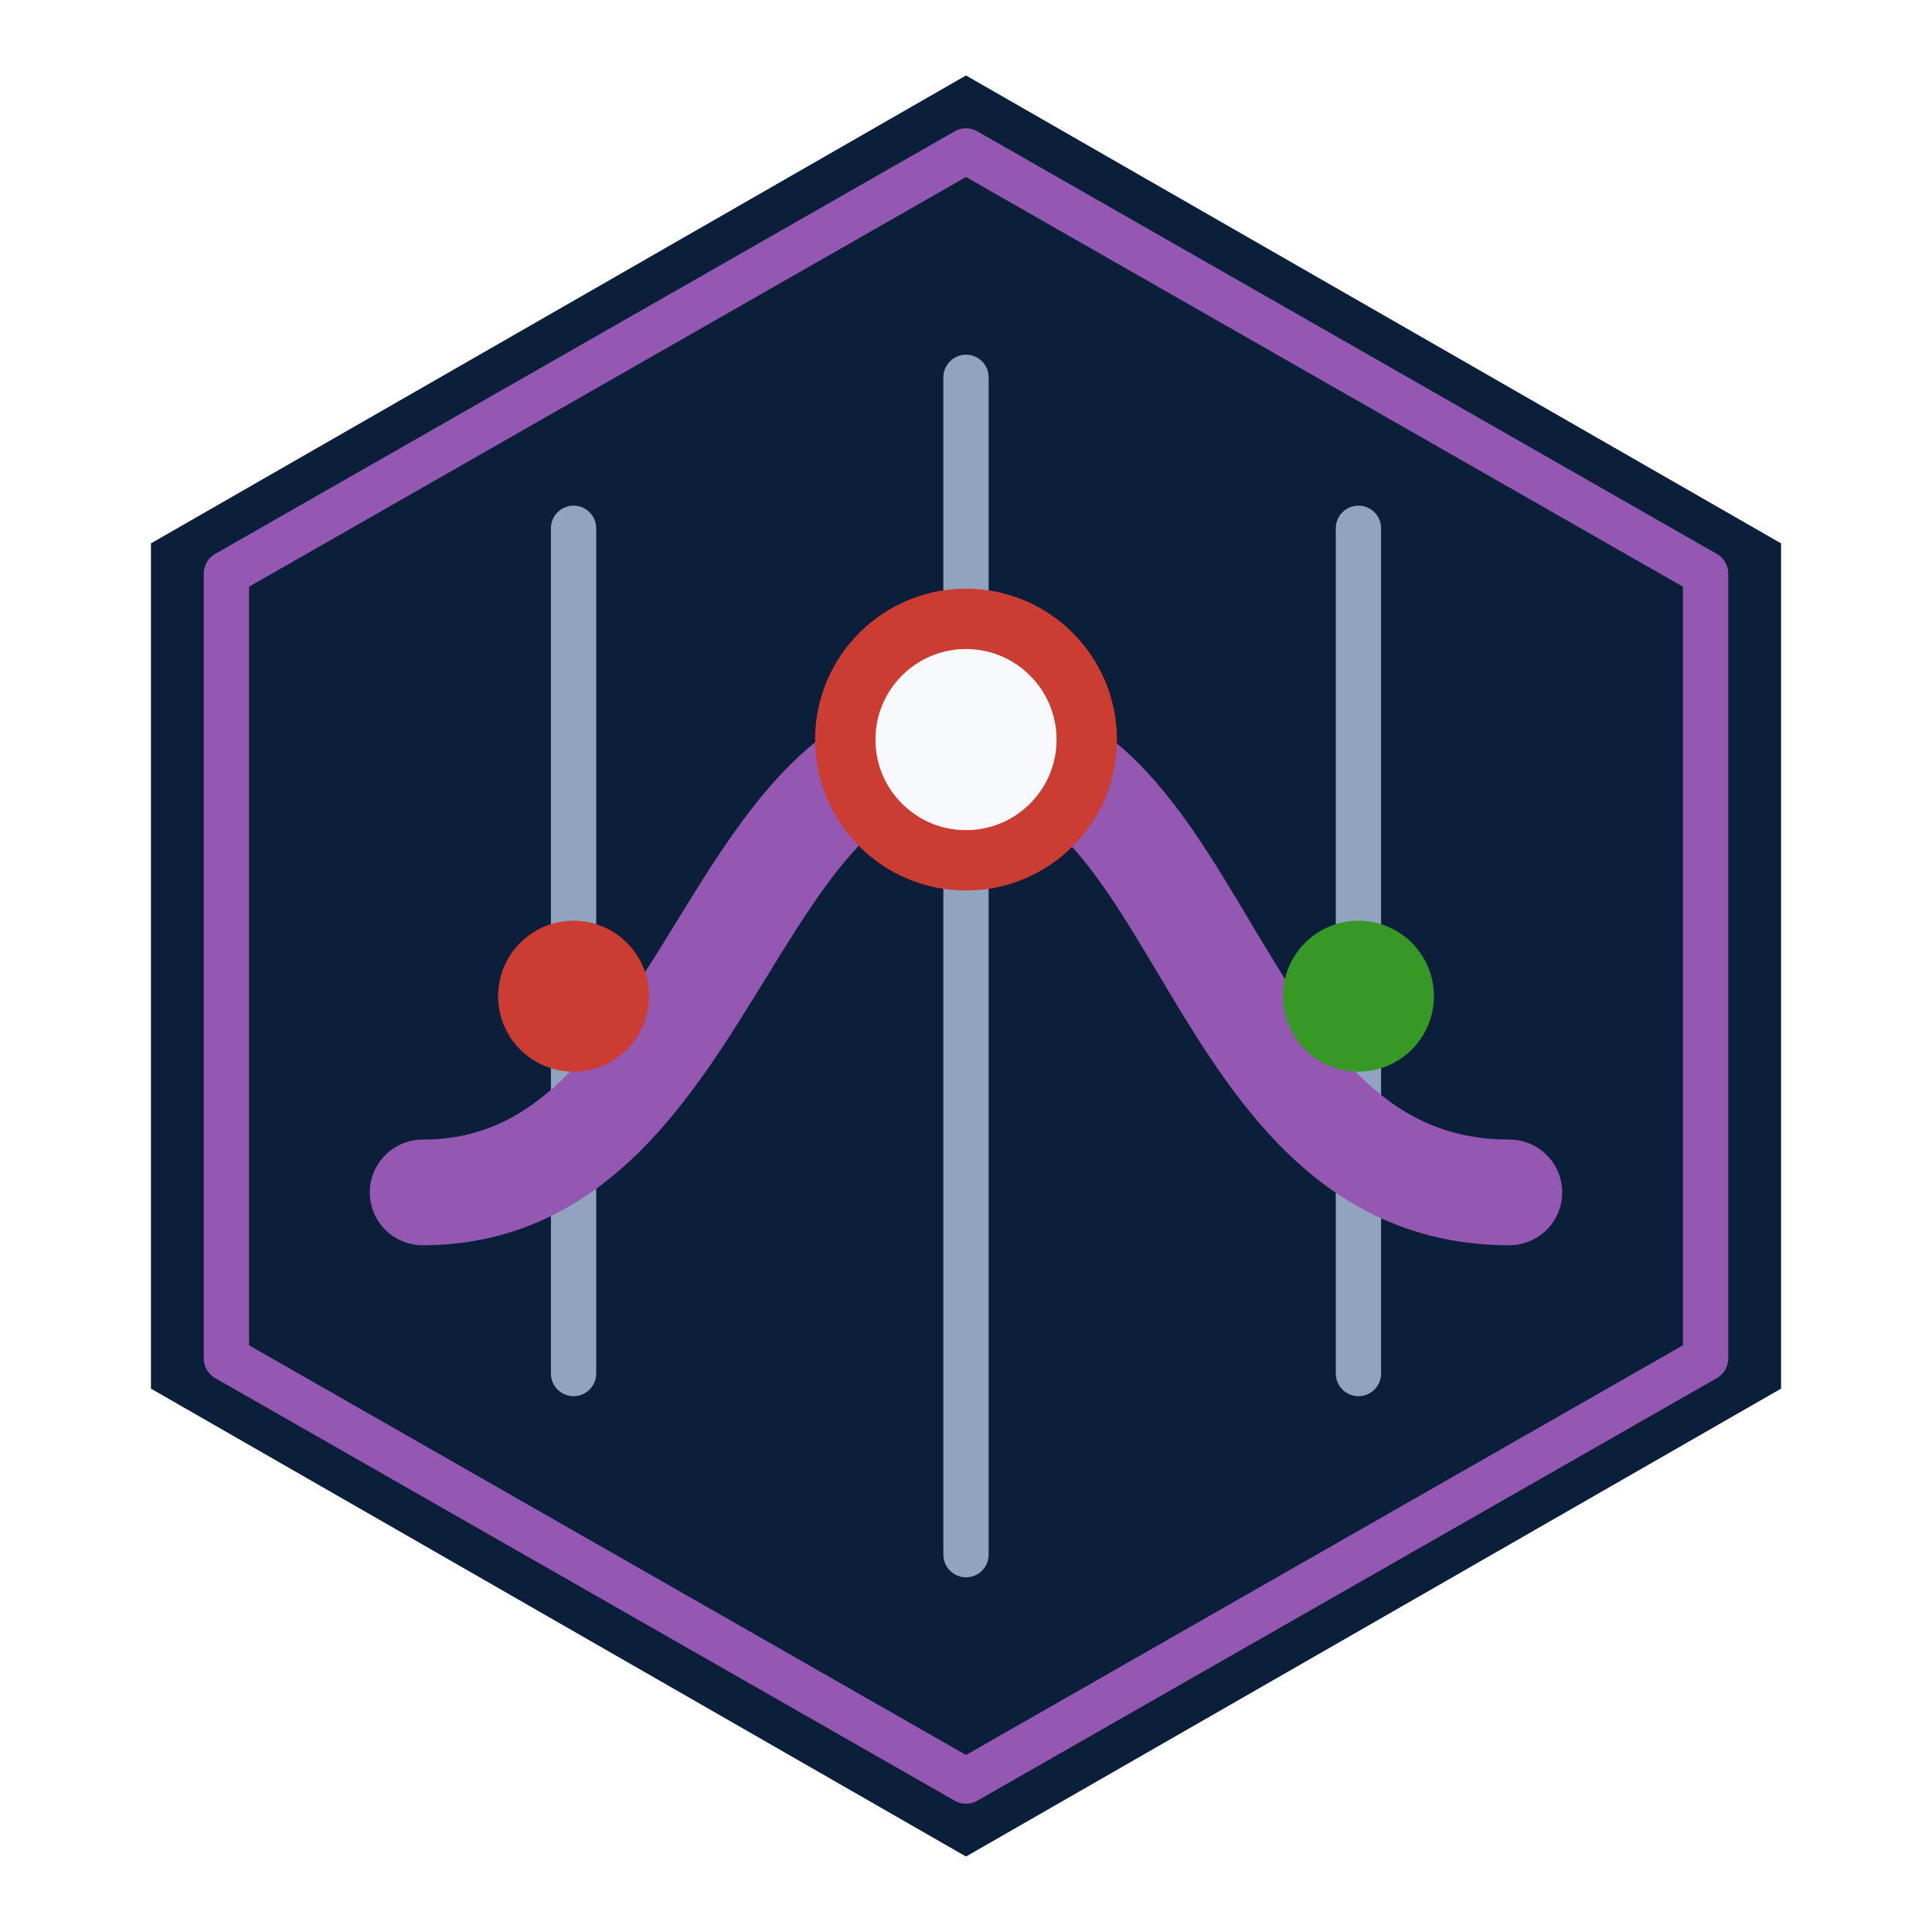
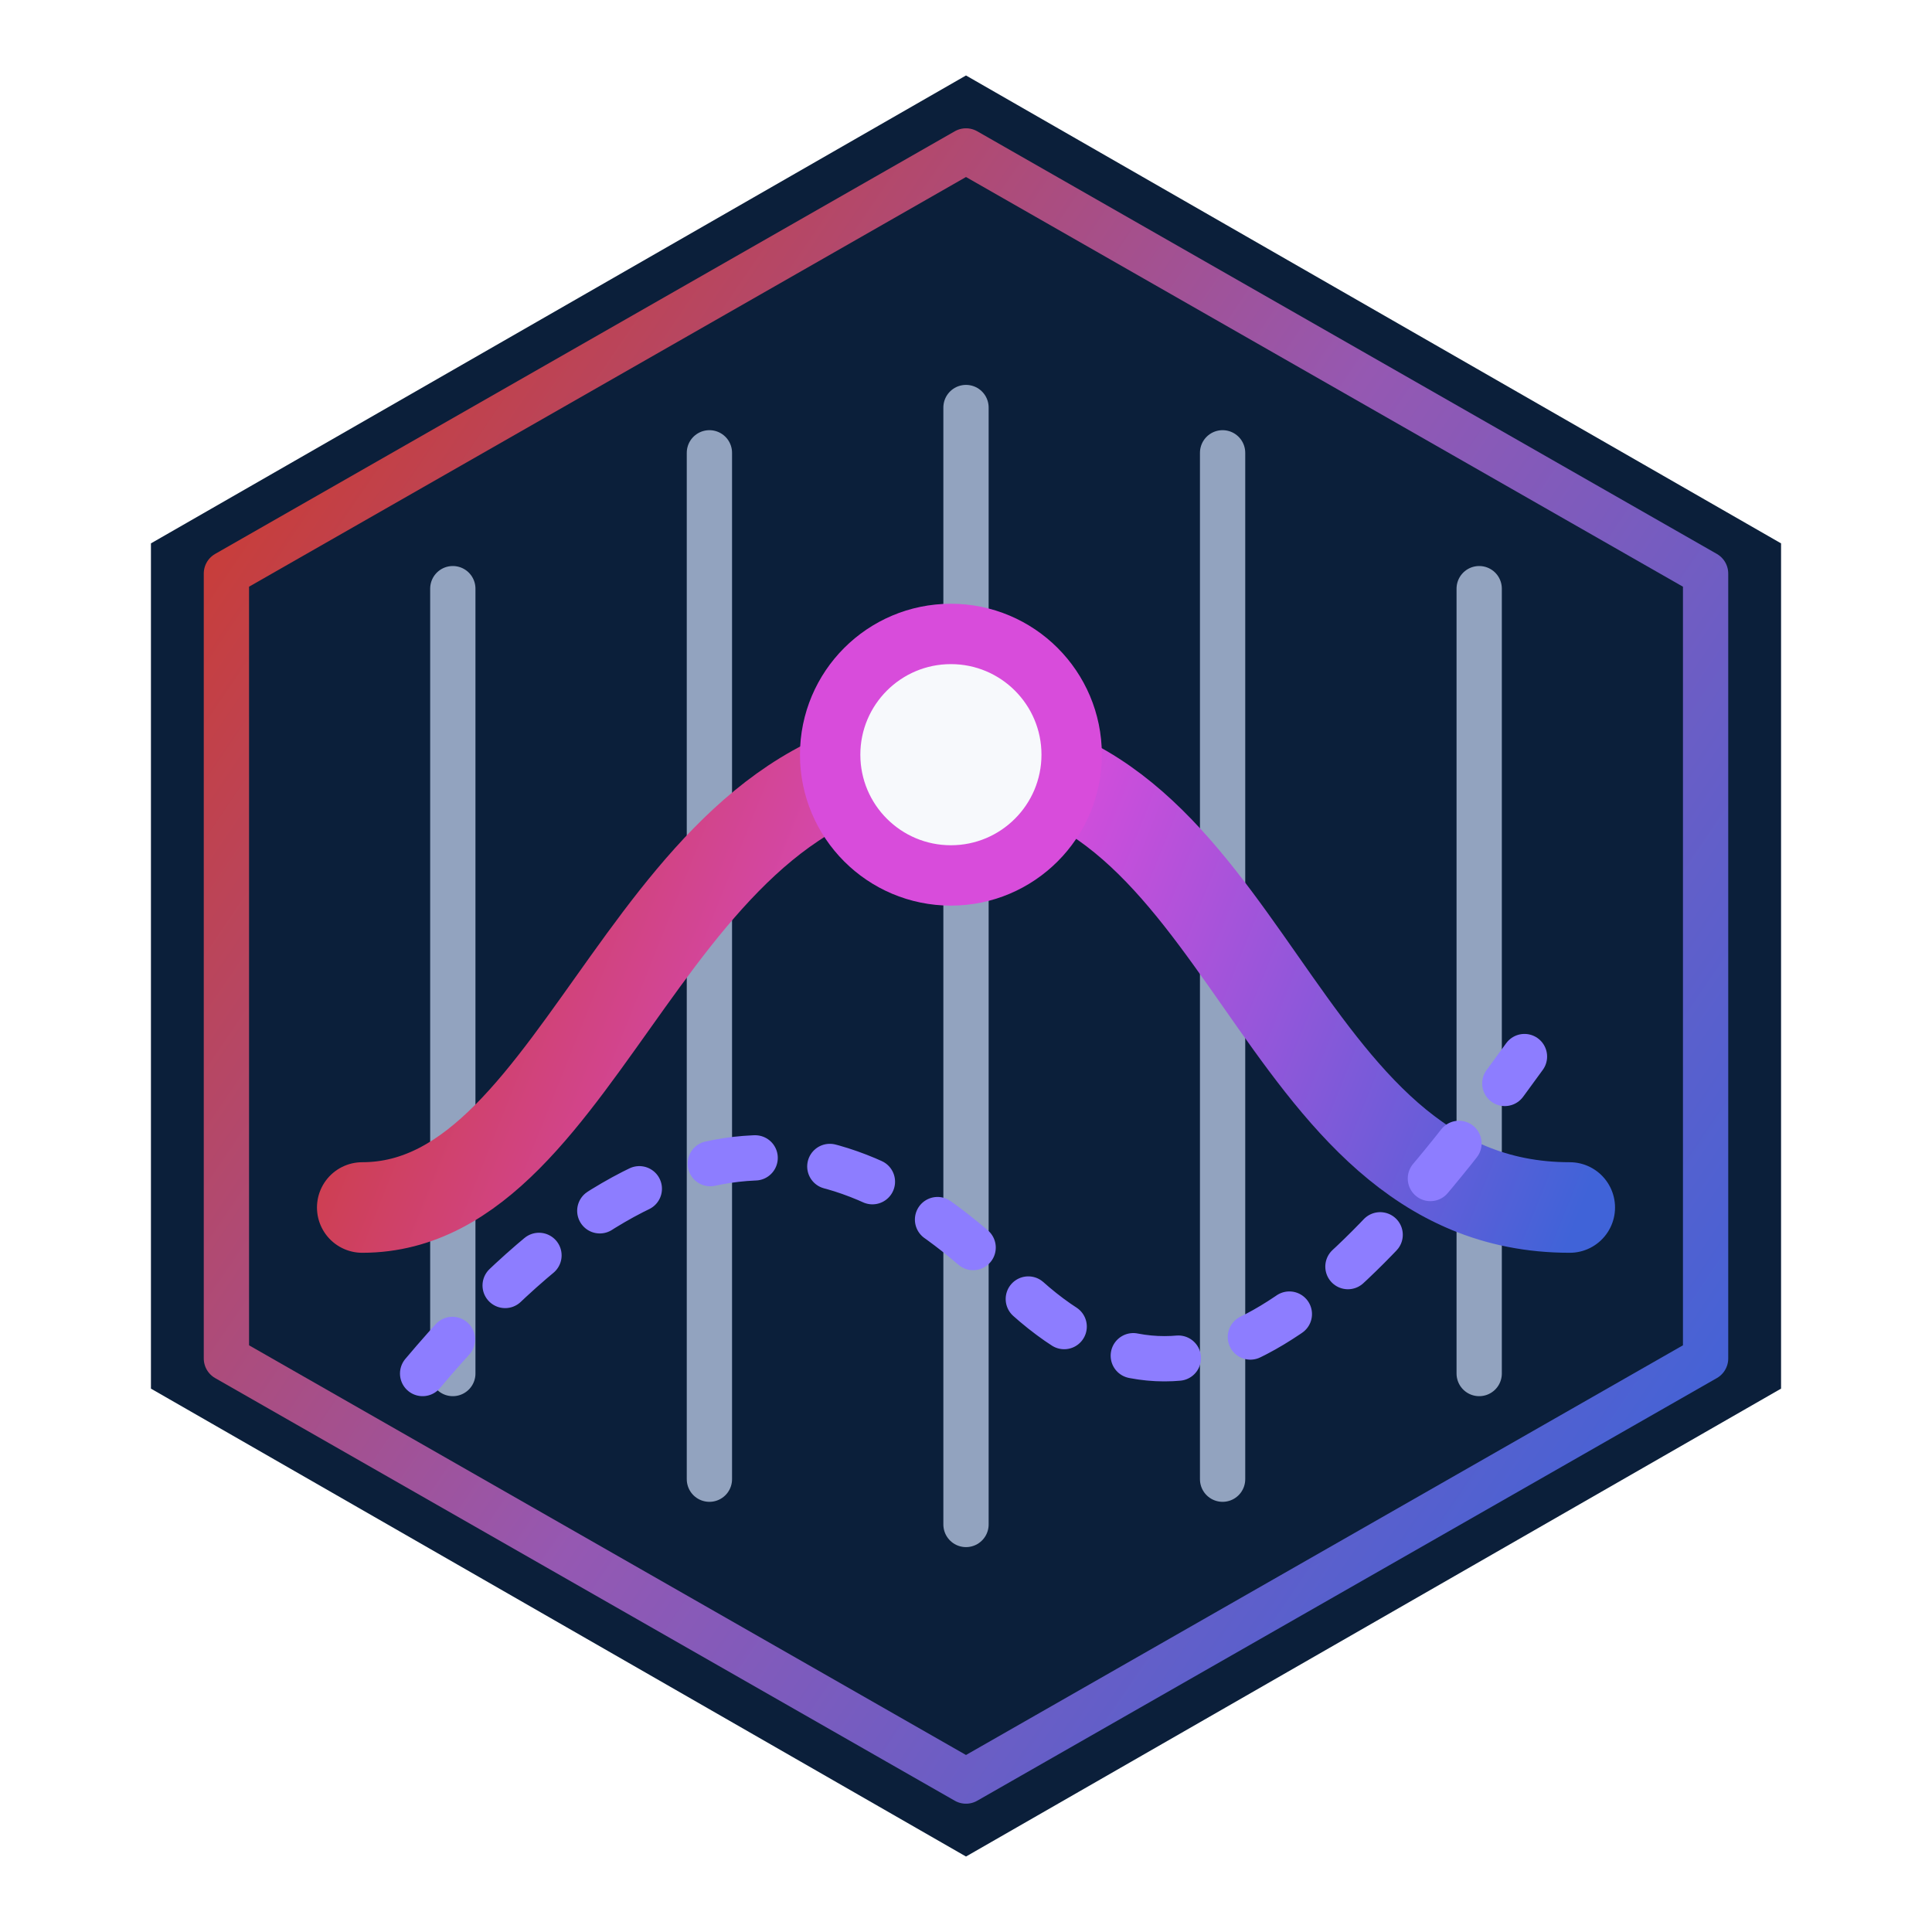
<svg xmlns="http://www.w3.org/2000/svg" viewBox="0 0 128 128" role="img" aria-labelledby="title desc">
+   <defs>
+     <linearGradient id="ring" x1="14" y1="30" x2="114" y2="98" gradientUnits="userSpaceOnUse">
+       <stop stop-color="#CB3C33" />
+       <stop offset=".5" stop-color="#9558B2" />
+       <stop offset="1" stop-color="#4063D8" />
+     </linearGradient>
+     <linearGradient id="shared" x1="24" y1="50" x2="104" y2="82" gradientUnits="userSpaceOnUse">
+       <stop stop-color="#CB3C33" />
+       <stop offset=".5" stop-color="#D84CDB" />
+       <stop offset="1" stop-color="#4063D8" />
+     </linearGradient>
+   </defs>
  <path d="M64 5 118 36V92L64 123 10 92V36Z" fill="#0B1F3A" />
-   <path d="M64 10 113 38V90L64 118 15 90V38Z" fill="none" stroke="#9558B2" stroke-linejoin="round" stroke-width="3" />
+   <path d="M64 10 113 38V90L64 118 15 90V38Z" fill="none" stroke="url(#ring)" stroke-linejoin="round" stroke-width="3" />
  <g stroke="#B8C8E4" stroke-linecap="round" stroke-width="3" opacity=".78">
-     <path d="M38 35V91" />
-     <path d="M64 25V103" />
-     <path d="M90 35V91" />
+     <path d="M30 39V91" />
+     <path d="M47 30V98" />
+     <path d="M64 27V101" />
+     <path d="M81 30V98" />
+     <path d="M98 39V91" />
  </g>
-   <path d="M28 79C47 79 48 49 64 49S80 79 100 79" fill="none" stroke="#9558B2" stroke-linecap="round" stroke-width="7" />
-   <circle cx="38" cy="66" r="5" fill="#CB3C33" />
-   <circle cx="64" cy="49" r="8" fill="#F7F9FC" stroke="#CB3C33" stroke-width="4" />
-   <circle cx="90" cy="66" r="5" fill="#389826" />
+   <path d="M24 80C39 80 43 50 63 50S84 80 104 80" fill="none" stroke="url(#shared)" stroke-linecap="round" stroke-width="6" />
+   <path d="M28 91C44 72 56 74 67 85S88 88 101 70" fill="none" stroke="#8D7DFF" stroke-dasharray="3 5" stroke-linecap="round" stroke-width="3" />
+   <circle cx="63" cy="50" r="8" fill="#F7F9FC" stroke="#D84CDB" stroke-width="4" />
</svg>
